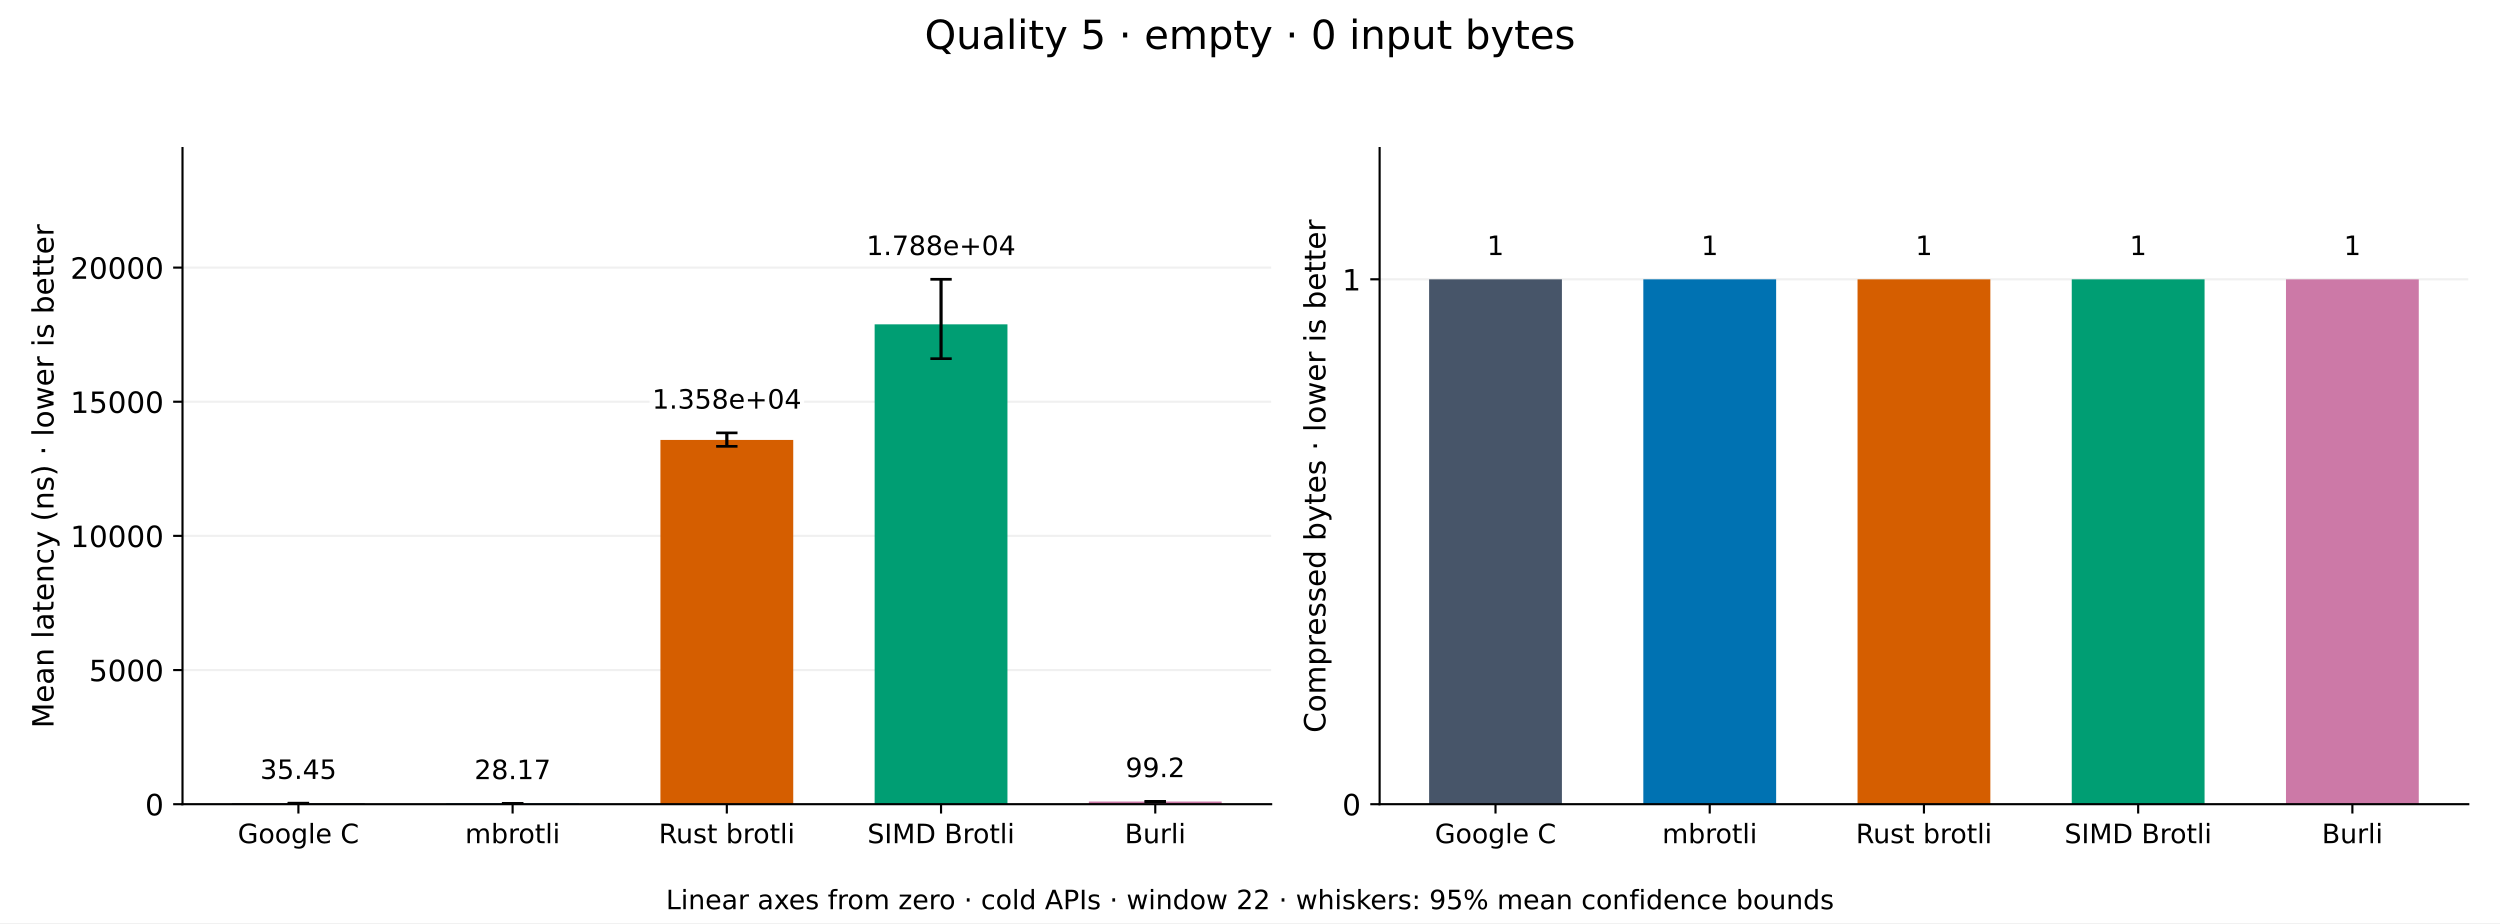
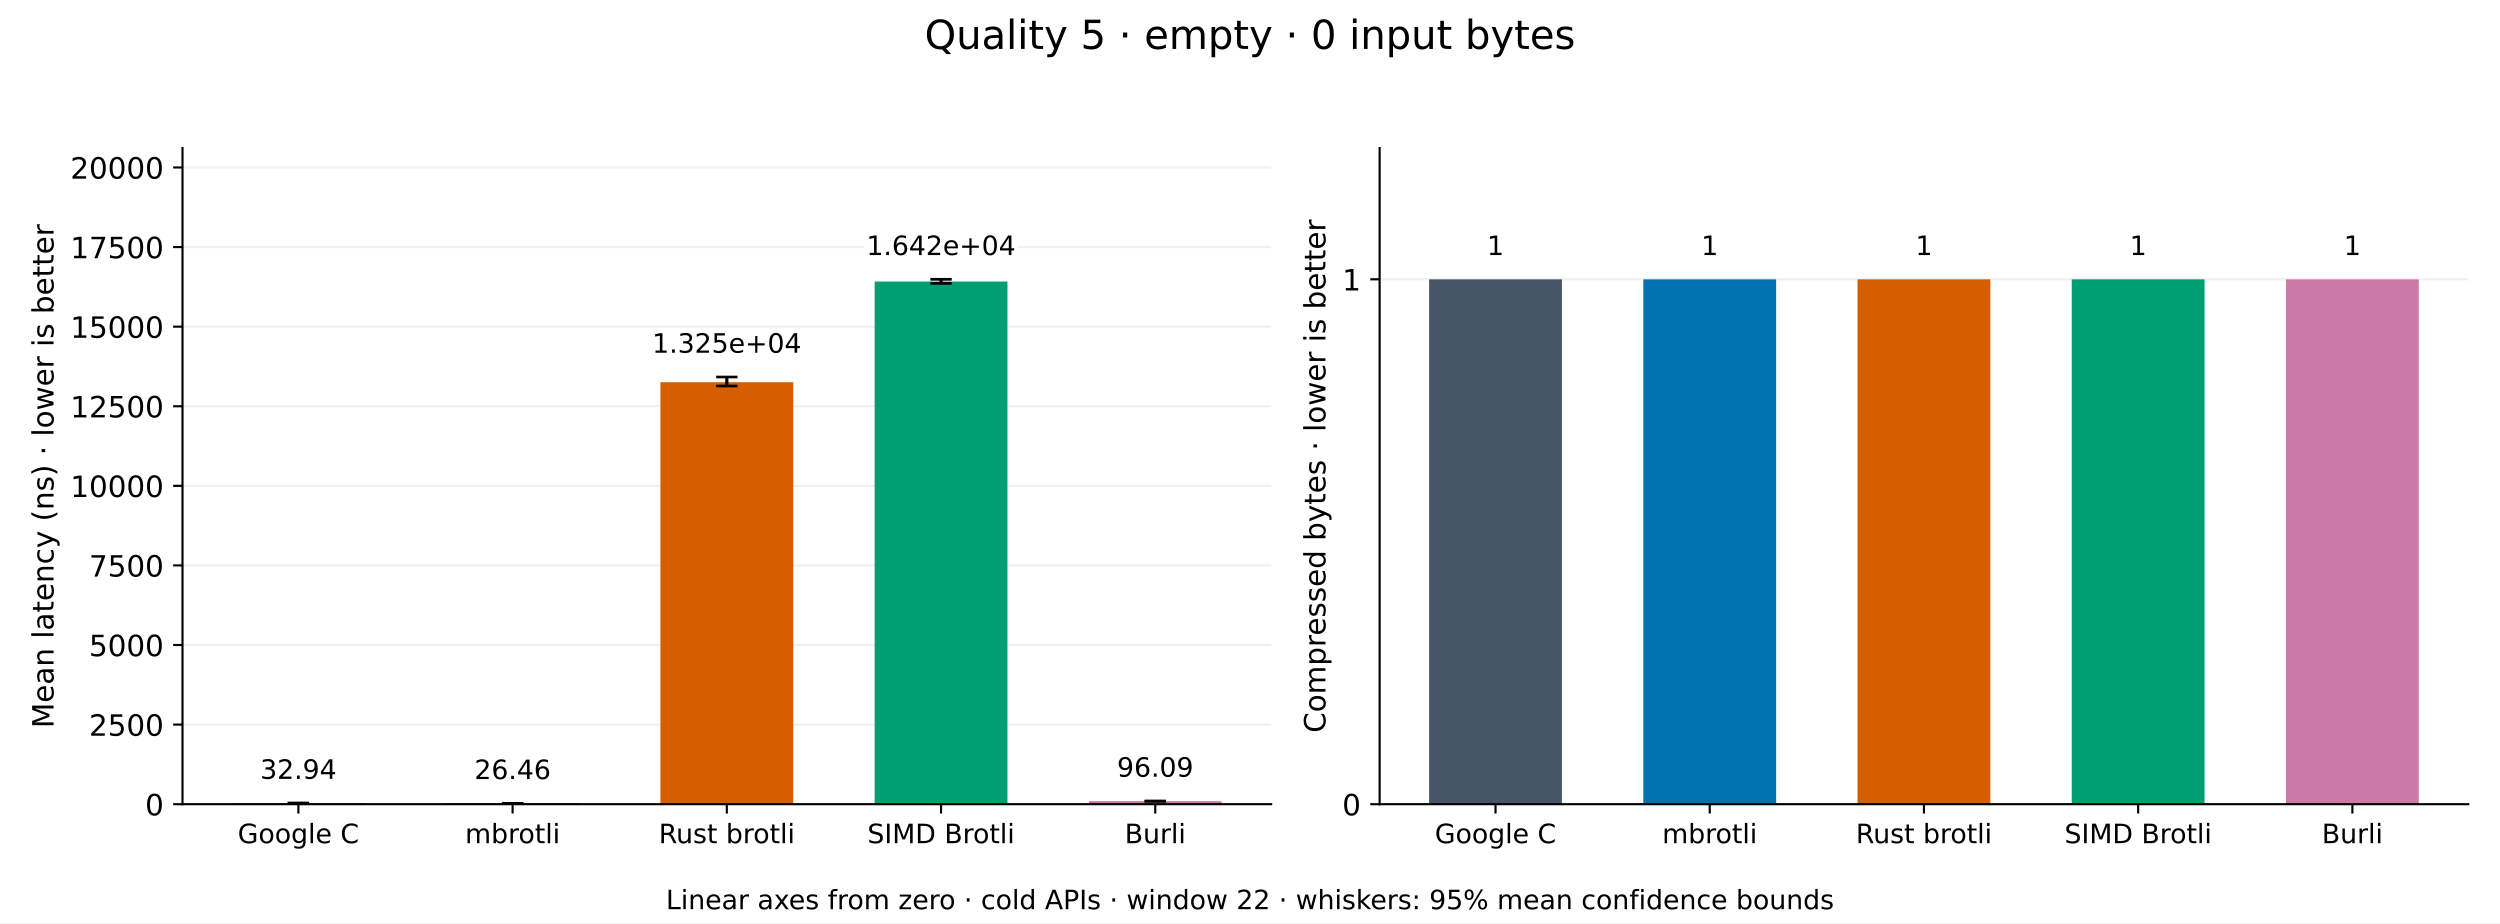
<svg xmlns="http://www.w3.org/2000/svg" xmlns:xlink="http://www.w3.org/1999/xlink" width="936pt" height="345.6pt" viewBox="0 0 936 345.6" version="1.1">
  <defs>
    <style type="text/css">*{stroke-linejoin: round; stroke-linecap: butt}</style>
  </defs>
  <g id="figure_1">
    <g id="patch_1">
      <path d="M 0 345.6 L 936 345.6 L 936 0 L 0 0 z " style="fill: #ffffff" />
    </g>
    <g id="axes_1">
      <g id="patch_2">
        <path d="M 68.33 301.088 L 475.92 301.088 L 475.92 55.44 L 68.33 55.44 z " style="fill: #ffffff" />
      </g>
      <g id="matplotlib.axis_1">
        <g id="xtick_1">
          <g id="line2d_1">
            <defs>
              <path id="m3d63aaa0ea" d="M 0 0 L 0 3.5 " style="stroke: #000000; stroke-width: 0.8" />
            </defs>
            <g>
              <use xlink:href="#m3d63aaa0ea" x="111.72" y="301.088" style="stroke: #000000; stroke-width: 0.8" />
            </g>
          </g>
          <g id="text_1">
            <text style="font-size: 10px; font-family: 'DejaVu Sans', 'Bitstream Vera Sans', 'Computer Modern Sans Serif', 'Lucida Grande', 'Verdana', 'Geneva', 'Lucid', 'Arial', 'Helvetica', 'Avant Garde', sans-serif; text-anchor: middle" x="111.72" y="315.686" transform="rotate(-0 111.7196 315.6864)">Google C</text>
          </g>
        </g>
        <g id="xtick_2">
          <g id="line2d_2">
            <g>
              <use xlink:href="#m3d63aaa0ea" x="191.922" y="301.088" style="stroke: #000000; stroke-width: 0.8" />
            </g>
          </g>
          <g id="text_2">
            <text style="font-size: 10px; font-family: 'DejaVu Sans', 'Bitstream Vera Sans', 'Computer Modern Sans Serif', 'Lucida Grande', 'Verdana', 'Geneva', 'Lucid', 'Arial', 'Helvetica', 'Avant Garde', sans-serif; text-anchor: middle" x="191.922" y="315.686" transform="rotate(-0 191.9223 315.6864)">mbrotli</text>
          </g>
        </g>
        <g id="xtick_3">
          <g id="line2d_3">
            <g>
              <use xlink:href="#m3d63aaa0ea" x="272.125" y="301.088" style="stroke: #000000; stroke-width: 0.8" />
            </g>
          </g>
          <g id="text_3">
            <text style="font-size: 10px; font-family: 'DejaVu Sans', 'Bitstream Vera Sans', 'Computer Modern Sans Serif', 'Lucida Grande', 'Verdana', 'Geneva', 'Lucid', 'Arial', 'Helvetica', 'Avant Garde', sans-serif; text-anchor: middle" x="272.125" y="315.686" transform="rotate(-0 272.125 315.6864)">Rust brotli</text>
          </g>
        </g>
        <g id="xtick_4">
          <g id="line2d_4">
            <g>
              <use xlink:href="#m3d63aaa0ea" x="352.328" y="301.088" style="stroke: #000000; stroke-width: 0.8" />
            </g>
          </g>
          <g id="text_4">
            <text style="font-size: 10px; font-family: 'DejaVu Sans', 'Bitstream Vera Sans', 'Computer Modern Sans Serif', 'Lucida Grande', 'Verdana', 'Geneva', 'Lucid', 'Arial', 'Helvetica', 'Avant Garde', sans-serif; text-anchor: middle" x="352.328" y="315.686" transform="rotate(-0 352.3277 315.6864)">SIMD Brotli</text>
          </g>
        </g>
        <g id="xtick_5">
          <g id="line2d_5">
            <g>
              <use xlink:href="#m3d63aaa0ea" x="432.53" y="301.088" style="stroke: #000000; stroke-width: 0.8" />
            </g>
          </g>
          <g id="text_5">
            <text style="font-size: 10px; font-family: 'DejaVu Sans', 'Bitstream Vera Sans', 'Computer Modern Sans Serif', 'Lucida Grande', 'Verdana', 'Geneva', 'Lucid', 'Arial', 'Helvetica', 'Avant Garde', sans-serif; text-anchor: middle" x="432.53" y="315.686" transform="rotate(-0 432.5304 315.6864)">Burli</text>
          </g>
        </g>
      </g>
      <g id="matplotlib.axis_2">
        <g id="ytick_1">
          <g id="line2d_6">
            <path d="M 68.33 301.088 L 475.92 301.088 " clip-path="url(#pfb11f768bd)" style="fill: none; stroke: #b0b0b0; stroke-opacity: 0.18; stroke-width: 0.8; stroke-linecap: square" />
          </g>
          <g id="line2d_7">
            <defs>
              <path id="mb6c034703b" d="M 0 0 L -3.5 0 " style="stroke: #000000; stroke-width: 0.8" />
            </defs>
            <g>
              <use xlink:href="#mb6c034703b" x="68.33" y="301.088" style="stroke: #000000; stroke-width: 0.8" />
            </g>
          </g>
          <g id="text_6">
            <text style="font-size: 11px; font-family: 'DejaVu Sans', 'Bitstream Vera Sans', 'Computer Modern Sans Serif', 'Lucida Grande', 'Verdana', 'Geneva', 'Lucid', 'Arial', 'Helvetica', 'Avant Garde', sans-serif; text-anchor: end" x="61.33" y="305.267" transform="rotate(-0 61.33 305.2671)">0</text>
          </g>
        </g>
        <g id="ytick_2">
          <g id="line2d_8">
-             <path d="M 68.33 250.864 L 475.92 250.864 " clip-path="url(#pfb11f768bd)" style="fill: none; stroke: #b0b0b0; stroke-opacity: 0.18; stroke-width: 0.8; stroke-linecap: square" />
+             <path d="M 68.33 271.29 L 475.92 271.29 " clip-path="url(#pfb11f768bd)" style="fill: none; stroke: #b0b0b0; stroke-opacity: 0.18; stroke-width: 0.8; stroke-linecap: square" />
          </g>
          <g id="line2d_9">
            <g>
-               <use xlink:href="#mb6c034703b" x="68.33" y="250.864" style="stroke: #000000; stroke-width: 0.8" />
+               <use xlink:href="#mb6c034703b" x="68.33" y="271.29" style="stroke: #000000; stroke-width: 0.8" />
            </g>
          </g>
          <g id="text_7">
-             <text style="font-size: 11px; font-family: 'DejaVu Sans', 'Bitstream Vera Sans', 'Computer Modern Sans Serif', 'Lucida Grande', 'Verdana', 'Geneva', 'Lucid', 'Arial', 'Helvetica', 'Avant Garde', sans-serif; text-anchor: end" x="61.33" y="255.043" transform="rotate(-0 61.33 255.0429)">5000</text>
+             <text style="font-size: 11px; font-family: 'DejaVu Sans', 'Bitstream Vera Sans', 'Computer Modern Sans Serif', 'Lucida Grande', 'Verdana', 'Geneva', 'Lucid', 'Arial', 'Helvetica', 'Avant Garde', sans-serif; text-anchor: end" x="61.33" y="275.469" transform="rotate(-0 61.33 275.4692)">2500</text>
          </g>
        </g>
        <g id="ytick_3">
          <g id="line2d_10">
-             <path d="M 68.33 200.639 L 475.92 200.639 " clip-path="url(#pfb11f768bd)" style="fill: none; stroke: #b0b0b0; stroke-opacity: 0.18; stroke-width: 0.8; stroke-linecap: square" />
+             <path d="M 68.33 241.492 L 475.92 241.492 " clip-path="url(#pfb11f768bd)" style="fill: none; stroke: #b0b0b0; stroke-opacity: 0.18; stroke-width: 0.8; stroke-linecap: square" />
          </g>
          <g id="line2d_11">
            <g>
-               <use xlink:href="#mb6c034703b" x="68.33" y="200.639" style="stroke: #000000; stroke-width: 0.8" />
+               <use xlink:href="#mb6c034703b" x="68.33" y="241.492" style="stroke: #000000; stroke-width: 0.8" />
            </g>
          </g>
          <g id="text_8">
-             <text style="font-size: 11px; font-family: 'DejaVu Sans', 'Bitstream Vera Sans', 'Computer Modern Sans Serif', 'Lucida Grande', 'Verdana', 'Geneva', 'Lucid', 'Arial', 'Helvetica', 'Avant Garde', sans-serif; text-anchor: end" x="61.33" y="204.819" transform="rotate(-0 61.33 204.8186)">10000</text>
+             <text style="font-size: 11px; font-family: 'DejaVu Sans', 'Bitstream Vera Sans', 'Computer Modern Sans Serif', 'Lucida Grande', 'Verdana', 'Geneva', 'Lucid', 'Arial', 'Helvetica', 'Avant Garde', sans-serif; text-anchor: end" x="61.33" y="245.671" transform="rotate(-0 61.33 245.6713)">5000</text>
          </g>
        </g>
        <g id="ytick_4">
          <g id="line2d_12">
-             <path d="M 68.33 150.415 L 475.92 150.415 " clip-path="url(#pfb11f768bd)" style="fill: none; stroke: #b0b0b0; stroke-opacity: 0.18; stroke-width: 0.8; stroke-linecap: square" />
+             <path d="M 68.33 211.694 L 475.92 211.694 " clip-path="url(#pfb11f768bd)" style="fill: none; stroke: #b0b0b0; stroke-opacity: 0.18; stroke-width: 0.8; stroke-linecap: square" />
          </g>
          <g id="line2d_13">
            <g>
-               <use xlink:href="#mb6c034703b" x="68.33" y="150.415" style="stroke: #000000; stroke-width: 0.8" />
+               <use xlink:href="#mb6c034703b" x="68.33" y="211.694" style="stroke: #000000; stroke-width: 0.8" />
            </g>
          </g>
          <g id="text_9">
-             <text style="font-size: 11px; font-family: 'DejaVu Sans', 'Bitstream Vera Sans', 'Computer Modern Sans Serif', 'Lucida Grande', 'Verdana', 'Geneva', 'Lucid', 'Arial', 'Helvetica', 'Avant Garde', sans-serif; text-anchor: end" x="61.33" y="154.594" transform="rotate(-0 61.33 154.5944)">15000</text>
+             <text style="font-size: 11px; font-family: 'DejaVu Sans', 'Bitstream Vera Sans', 'Computer Modern Sans Serif', 'Lucida Grande', 'Verdana', 'Geneva', 'Lucid', 'Arial', 'Helvetica', 'Avant Garde', sans-serif; text-anchor: end" x="61.33" y="215.873" transform="rotate(-0 61.33 215.8734)">7500</text>
          </g>
        </g>
        <g id="ytick_5">
          <g id="line2d_14">
-             <path d="M 68.33 100.191 L 475.92 100.191 " clip-path="url(#pfb11f768bd)" style="fill: none; stroke: #b0b0b0; stroke-opacity: 0.18; stroke-width: 0.8; stroke-linecap: square" />
+             <path d="M 68.33 181.896 L 475.92 181.896 " clip-path="url(#pfb11f768bd)" style="fill: none; stroke: #b0b0b0; stroke-opacity: 0.18; stroke-width: 0.8; stroke-linecap: square" />
          </g>
          <g id="line2d_15">
            <g>
-               <use xlink:href="#mb6c034703b" x="68.33" y="100.191" style="stroke: #000000; stroke-width: 0.8" />
+               <use xlink:href="#mb6c034703b" x="68.33" y="181.896" style="stroke: #000000; stroke-width: 0.8" />
            </g>
          </g>
          <g id="text_10">
-             <text style="font-size: 11px; font-family: 'DejaVu Sans', 'Bitstream Vera Sans', 'Computer Modern Sans Serif', 'Lucida Grande', 'Verdana', 'Geneva', 'Lucid', 'Arial', 'Helvetica', 'Avant Garde', sans-serif; text-anchor: end" x="61.33" y="104.37" transform="rotate(-0 61.33 104.3701)">20000</text>
-           </g>
-         </g>
-         <g id="text_11">
+             <text style="font-size: 11px; font-family: 'DejaVu Sans', 'Bitstream Vera Sans', 'Computer Modern Sans Serif', 'Lucida Grande', 'Verdana', 'Geneva', 'Lucid', 'Arial', 'Helvetica', 'Avant Garde', sans-serif; text-anchor: end" x="61.33" y="186.075" transform="rotate(-0 61.33 186.0754)">10000</text>
+           </g>
+         </g>
+         <g id="ytick_6">
+           <g id="line2d_16">
+             <path d="M 68.33 152.098 L 475.92 152.098 " clip-path="url(#pfb11f768bd)" style="fill: none; stroke: #b0b0b0; stroke-opacity: 0.18; stroke-width: 0.8; stroke-linecap: square" />
+           </g>
+           <g id="line2d_17">
+             <g>
+               <use xlink:href="#mb6c034703b" x="68.33" y="152.098" style="stroke: #000000; stroke-width: 0.8" />
+             </g>
+           </g>
+           <g id="text_11">
+             <text style="font-size: 11px; font-family: 'DejaVu Sans', 'Bitstream Vera Sans', 'Computer Modern Sans Serif', 'Lucida Grande', 'Verdana', 'Geneva', 'Lucid', 'Arial', 'Helvetica', 'Avant Garde', sans-serif; text-anchor: end" x="61.33" y="156.278" transform="rotate(-0 61.33 156.2775)">12500</text>
+           </g>
+         </g>
+         <g id="ytick_7">
+           <g id="line2d_18">
+             <path d="M 68.33 122.3 L 475.92 122.3 " clip-path="url(#pfb11f768bd)" style="fill: none; stroke: #b0b0b0; stroke-opacity: 0.18; stroke-width: 0.8; stroke-linecap: square" />
+           </g>
+           <g id="line2d_19">
+             <g>
+               <use xlink:href="#mb6c034703b" x="68.33" y="122.3" style="stroke: #000000; stroke-width: 0.8" />
+             </g>
+           </g>
+           <g id="text_12">
+             <text style="font-size: 11px; font-family: 'DejaVu Sans', 'Bitstream Vera Sans', 'Computer Modern Sans Serif', 'Lucida Grande', 'Verdana', 'Geneva', 'Lucid', 'Arial', 'Helvetica', 'Avant Garde', sans-serif; text-anchor: end" x="61.33" y="126.48" transform="rotate(-0 61.33 126.4796)">15000</text>
+           </g>
+         </g>
+         <g id="ytick_8">
+           <g id="line2d_20">
+             <path d="M 68.33 92.503 L 475.92 92.503 " clip-path="url(#pfb11f768bd)" style="fill: none; stroke: #b0b0b0; stroke-opacity: 0.18; stroke-width: 0.8; stroke-linecap: square" />
+           </g>
+           <g id="line2d_21">
+             <g>
+               <use xlink:href="#mb6c034703b" x="68.33" y="92.503" style="stroke: #000000; stroke-width: 0.8" />
+             </g>
+           </g>
+           <g id="text_13">
+             <text style="font-size: 11px; font-family: 'DejaVu Sans', 'Bitstream Vera Sans', 'Computer Modern Sans Serif', 'Lucida Grande', 'Verdana', 'Geneva', 'Lucid', 'Arial', 'Helvetica', 'Avant Garde', sans-serif; text-anchor: end" x="61.33" y="96.682" transform="rotate(-0 61.33 96.68165)">17500</text>
+           </g>
+         </g>
+         <g id="ytick_9">
+           <g id="line2d_22">
+             <path d="M 68.33 62.705 L 475.92 62.705 " clip-path="url(#pfb11f768bd)" style="fill: none; stroke: #b0b0b0; stroke-opacity: 0.18; stroke-width: 0.8; stroke-linecap: square" />
+           </g>
+           <g id="line2d_23">
+             <g>
+               <use xlink:href="#mb6c034703b" x="68.33" y="62.705" style="stroke: #000000; stroke-width: 0.8" />
+             </g>
+           </g>
+           <g id="text_14">
+             <text style="font-size: 11px; font-family: 'DejaVu Sans', 'Bitstream Vera Sans', 'Computer Modern Sans Serif', 'Lucida Grande', 'Verdana', 'Geneva', 'Lucid', 'Arial', 'Helvetica', 'Avant Garde', sans-serif; text-anchor: end" x="61.33" y="66.884" transform="rotate(-0 61.33 66.88372)">20000</text>
+           </g>
+         </g>
+         <g id="text_15">
          <text style="font-size: 11px; font-family: 'DejaVu Sans', 'Bitstream Vera Sans', 'Computer Modern Sans Serif', 'Lucida Grande', 'Verdana', 'Geneva', 'Lucid', 'Arial', 'Helvetica', 'Avant Garde', sans-serif; text-anchor: middle" x="20.049" y="178.264" transform="rotate(-90 20.04859 178.264)">Mean latency (ns) · lower is better</text>
        </g>
      </g>
      <g id="patch_3">
-         <path d="M 86.857 301.088 L 136.582 301.088 L 136.582 300.732 L 86.857 300.732 z " clip-path="url(#pfb11f768bd)" style="fill: #475569" />
+         <path d="M 86.857 301.088 L 136.582 301.088 L 136.582 300.695 L 86.857 300.695 z " clip-path="url(#pfb11f768bd)" style="fill: #475569" />
      </g>
      <g id="patch_4">
-         <path d="M 167.059 301.088 L 216.785 301.088 L 216.785 300.805 L 167.059 300.805 z " clip-path="url(#pfb11f768bd)" style="fill: #0072b2" />
+         <path d="M 167.059 301.088 L 216.785 301.088 L 216.785 300.773 L 167.059 300.773 z " clip-path="url(#pfb11f768bd)" style="fill: #0072b2" />
      </g>
      <g id="patch_5">
-         <path d="M 247.262 301.088 L 296.988 301.088 L 296.988 164.708 L 247.262 164.708 z " clip-path="url(#pfb11f768bd)" style="fill: #d55e00" />
+         <path d="M 247.262 301.088 L 296.988 301.088 L 296.988 143.1 L 247.262 143.1 z " clip-path="url(#pfb11f768bd)" style="fill: #d55e00" />
      </g>
      <g id="patch_6">
-         <path d="M 327.465 301.088 L 377.191 301.088 L 377.191 121.439 L 327.465 121.439 z " clip-path="url(#pfb11f768bd)" style="fill: #009e73" />
+         <path d="M 327.465 301.088 L 377.191 301.088 L 377.191 105.401 L 327.465 105.401 z " clip-path="url(#pfb11f768bd)" style="fill: #009e73" />
      </g>
      <g id="patch_7">
-         <path d="M 407.668 301.088 L 457.393 301.088 L 457.393 300.092 L 407.668 300.092 z " clip-path="url(#pfb11f768bd)" style="fill: #cc79a7" />
+         <path d="M 407.668 301.088 L 457.393 301.088 L 457.393 299.943 L 407.668 299.943 z " clip-path="url(#pfb11f768bd)" style="fill: #cc79a7" />
      </g>
      <g id="LineCollection_1">
-         <path d="M 111.72 300.75 L 111.72 300.712 " clip-path="url(#pfb11f768bd)" style="fill: none; stroke: #000000; stroke-width: 1.2" />
-         <path d="M 191.922 300.818 L 191.922 300.789 " clip-path="url(#pfb11f768bd)" style="fill: none; stroke: #000000; stroke-width: 1.2" />
-         <path d="M 272.125 167.104 L 272.125 162.075 " clip-path="url(#pfb11f768bd)" style="fill: none; stroke: #000000; stroke-width: 1.2" />
-         <path d="M 352.328 134.291 L 352.328 104.57 " clip-path="url(#pfb11f768bd)" style="fill: none; stroke: #000000; stroke-width: 1.2" />
-         <path d="M 432.53 300.144 L 432.53 300.032 " clip-path="url(#pfb11f768bd)" style="fill: none; stroke: #000000; stroke-width: 1.2" />
-       </g>
-       <g id="line2d_16">
+         <path d="M 111.72 300.708 L 111.72 300.68 " clip-path="url(#pfb11f768bd)" style="fill: none; stroke: #000000; stroke-width: 1.2" />
+         <path d="M 191.922 300.775 L 191.922 300.77 " clip-path="url(#pfb11f768bd)" style="fill: none; stroke: #000000; stroke-width: 1.2" />
+         <path d="M 272.125 144.517 L 272.125 141.139 " clip-path="url(#pfb11f768bd)" style="fill: none; stroke: #000000; stroke-width: 1.2" />
+         <path d="M 352.328 106.116 L 352.328 104.57 " clip-path="url(#pfb11f768bd)" style="fill: none; stroke: #000000; stroke-width: 1.2" />
+         <path d="M 432.53 299.987 L 432.53 299.892 " clip-path="url(#pfb11f768bd)" style="fill: none; stroke: #000000; stroke-width: 1.2" />
+       </g>
+       <g id="line2d_24">
        <defs>
          <path id="ma4d3aa00d3" d="M 4 0 L -4 -0 " style="stroke: #000000" />
        </defs>
        <g clip-path="url(#pfb11f768bd)">
-           <use xlink:href="#ma4d3aa00d3" x="111.72" y="300.75" style="fill: #1f77b4; stroke: #000000" />
-           <use xlink:href="#ma4d3aa00d3" x="191.922" y="300.818" style="fill: #1f77b4; stroke: #000000" />
-           <use xlink:href="#ma4d3aa00d3" x="272.125" y="167.104" style="fill: #1f77b4; stroke: #000000" />
-           <use xlink:href="#ma4d3aa00d3" x="352.328" y="134.291" style="fill: #1f77b4; stroke: #000000" />
-           <use xlink:href="#ma4d3aa00d3" x="432.53" y="300.144" style="fill: #1f77b4; stroke: #000000" />
-         </g>
-       </g>
-       <g id="line2d_17">
+           <use xlink:href="#ma4d3aa00d3" x="111.72" y="300.708" style="fill: #1f77b4; stroke: #000000" />
+           <use xlink:href="#ma4d3aa00d3" x="191.922" y="300.775" style="fill: #1f77b4; stroke: #000000" />
+           <use xlink:href="#ma4d3aa00d3" x="272.125" y="144.517" style="fill: #1f77b4; stroke: #000000" />
+           <use xlink:href="#ma4d3aa00d3" x="352.328" y="106.116" style="fill: #1f77b4; stroke: #000000" />
+           <use xlink:href="#ma4d3aa00d3" x="432.53" y="299.987" style="fill: #1f77b4; stroke: #000000" />
+         </g>
+       </g>
+       <g id="line2d_25">
        <g clip-path="url(#pfb11f768bd)">
-           <use xlink:href="#ma4d3aa00d3" x="111.72" y="300.712" style="fill: #1f77b4; stroke: #000000" />
-           <use xlink:href="#ma4d3aa00d3" x="191.922" y="300.789" style="fill: #1f77b4; stroke: #000000" />
-           <use xlink:href="#ma4d3aa00d3" x="272.125" y="162.075" style="fill: #1f77b4; stroke: #000000" />
+           <use xlink:href="#ma4d3aa00d3" x="111.72" y="300.68" style="fill: #1f77b4; stroke: #000000" />
+           <use xlink:href="#ma4d3aa00d3" x="191.922" y="300.77" style="fill: #1f77b4; stroke: #000000" />
+           <use xlink:href="#ma4d3aa00d3" x="272.125" y="141.139" style="fill: #1f77b4; stroke: #000000" />
          <use xlink:href="#ma4d3aa00d3" x="352.328" y="104.57" style="fill: #1f77b4; stroke: #000000" />
-           <use xlink:href="#ma4d3aa00d3" x="432.53" y="300.032" style="fill: #1f77b4; stroke: #000000" />
+           <use xlink:href="#ma4d3aa00d3" x="432.53" y="299.892" style="fill: #1f77b4; stroke: #000000" />
        </g>
      </g>
      <g id="patch_8">
        <path d="M 68.33 301.088 L 68.33 55.44 " style="fill: none; stroke: #000000; stroke-width: 0.8; stroke-linejoin: miter; stroke-linecap: square" />
      </g>
      <g id="patch_9">
        <path d="M 68.33 301.088 L 475.92 301.088 " style="fill: none; stroke: #000000; stroke-width: 0.8; stroke-linejoin: miter; stroke-linecap: square" />
      </g>
-       <g id="text_12">
+       <g id="text_16">
        <g id="patch_10">
-           <path d="M 96.406 294.712 L 127.034 294.712 L 127.034 283.034 L 96.406 283.034 z " style="fill: #ffffff; opacity: 0.9" />
-         </g>
-         <text style="font-size: 10px; font-family: 'DejaVu Sans', 'Bitstream Vera Sans', 'Computer Modern Sans Serif', 'Lucida Grande', 'Verdana', 'Geneva', 'Lucid', 'Arial', 'Helvetica', 'Avant Garde', sans-serif; text-anchor: middle" x="111.72" y="291.632" transform="rotate(-0 111.7196 291.6324)">35.45</text>
-       </g>
-       <g id="text_13">
+           <path d="M 96.406 294.68 L 127.034 294.68 L 127.034 283.002 L 96.406 283.002 z " style="fill: #ffffff; opacity: 0.9" />
+         </g>
+         <text style="font-size: 10px; font-family: 'DejaVu Sans', 'Bitstream Vera Sans', 'Computer Modern Sans Serif', 'Lucida Grande', 'Verdana', 'Geneva', 'Lucid', 'Arial', 'Helvetica', 'Avant Garde', sans-serif; text-anchor: middle" x="111.72" y="291.6" transform="rotate(-0 111.7196 291.6002)">32.94</text>
+       </g>
+       <g id="text_17">
        <g id="patch_11">
-           <path d="M 176.608 294.789 L 207.236 294.789 L 207.236 283.111 L 176.608 283.111 z " style="fill: #ffffff; opacity: 0.9" />
-         </g>
-         <text style="font-size: 10px; font-family: 'DejaVu Sans', 'Bitstream Vera Sans', 'Computer Modern Sans Serif', 'Lucida Grande', 'Verdana', 'Geneva', 'Lucid', 'Arial', 'Helvetica', 'Avant Garde', sans-serif; text-anchor: middle" x="191.922" y="291.709" transform="rotate(-0 191.9223 291.7091)">28.17</text>
-       </g>
-       <g id="text_14">
+           <path d="M 176.608 294.77 L 207.236 294.77 L 207.236 283.092 L 176.608 283.092 z " style="fill: #ffffff; opacity: 0.9" />
+         </g>
+         <text style="font-size: 10px; font-family: 'DejaVu Sans', 'Bitstream Vera Sans', 'Computer Modern Sans Serif', 'Lucida Grande', 'Verdana', 'Geneva', 'Lucid', 'Arial', 'Helvetica', 'Avant Garde', sans-serif; text-anchor: middle" x="191.922" y="291.69" transform="rotate(-0 191.9223 291.6903)">26.46</text>
+       </g>
+       <g id="text_18">
        <g id="patch_12">
-           <path d="M 243.182 156.075 L 301.068 156.075 L 301.068 144.397 L 243.182 144.397 z " style="fill: #ffffff; opacity: 0.9" />
-         </g>
-         <text style="font-size: 10px; font-family: 'DejaVu Sans', 'Bitstream Vera Sans', 'Computer Modern Sans Serif', 'Lucida Grande', 'Verdana', 'Geneva', 'Lucid', 'Arial', 'Helvetica', 'Avant Garde', sans-serif; text-anchor: middle" x="272.125" y="152.996" transform="rotate(-0 272.125 152.9956)">1.358e+04</text>
-       </g>
-       <g id="text_15">
+           <path d="M 243.182 135.139 L 301.068 135.139 L 301.068 123.46 L 243.182 123.46 z " style="fill: #ffffff; opacity: 0.9" />
+         </g>
+         <text style="font-size: 10px; font-family: 'DejaVu Sans', 'Bitstream Vera Sans', 'Computer Modern Sans Serif', 'Lucida Grande', 'Verdana', 'Geneva', 'Lucid', 'Arial', 'Helvetica', 'Avant Garde', sans-serif; text-anchor: middle" x="272.125" y="132.059" transform="rotate(-0 272.125 132.0589)">1.325e+04</text>
+       </g>
+       <g id="text_19">
        <g id="patch_13">
          <path d="M 323.385 98.57 L 381.271 98.57 L 381.271 86.891 L 323.385 86.891 z " style="fill: #ffffff; opacity: 0.9" />
        </g>
-         <text style="font-size: 10px; font-family: 'DejaVu Sans', 'Bitstream Vera Sans', 'Computer Modern Sans Serif', 'Lucida Grande', 'Verdana', 'Geneva', 'Lucid', 'Arial', 'Helvetica', 'Avant Garde', sans-serif; text-anchor: middle" x="352.328" y="95.49" transform="rotate(-0 352.3277 95.48991)">1.788e+04</text>
-       </g>
-       <g id="text_16">
+         <text style="font-size: 10px; font-family: 'DejaVu Sans', 'Bitstream Vera Sans', 'Computer Modern Sans Serif', 'Lucida Grande', 'Verdana', 'Geneva', 'Lucid', 'Arial', 'Helvetica', 'Avant Garde', sans-serif; text-anchor: middle" x="352.328" y="95.49" transform="rotate(-0 352.3277 95.48991)">1.642e+04</text>
+       </g>
+       <g id="text_20">
        <g id="patch_14">
-           <path d="M 420.398 294.032 L 444.663 294.032 L 444.663 282.354 L 420.398 282.354 z " style="fill: #ffffff; opacity: 0.9" />
-         </g>
-         <text style="font-size: 10px; font-family: 'DejaVu Sans', 'Bitstream Vera Sans', 'Computer Modern Sans Serif', 'Lucida Grande', 'Verdana', 'Geneva', 'Lucid', 'Arial', 'Helvetica', 'Avant Garde', sans-serif; text-anchor: middle" x="432.53" y="290.953" transform="rotate(-0 432.5304 290.9527)">99.2</text>
+           <path d="M 417.216 293.892 L 447.844 293.892 L 447.844 282.214 L 417.216 282.214 z " style="fill: #ffffff; opacity: 0.9" />
+         </g>
+         <text style="font-size: 10px; font-family: 'DejaVu Sans', 'Bitstream Vera Sans', 'Computer Modern Sans Serif', 'Lucida Grande', 'Verdana', 'Geneva', 'Lucid', 'Arial', 'Helvetica', 'Avant Garde', sans-serif; text-anchor: middle" x="432.53" y="290.813" transform="rotate(-0 432.5304 290.8125)">96.09</text>
      </g>
    </g>
    <g id="axes_2">
      <g id="patch_15">
        <path d="M 516.53 301.088 L 924.12 301.088 L 924.12 55.44 L 516.53 55.44 z " style="fill: #ffffff" />
      </g>
      <g id="matplotlib.axis_3">
        <g id="xtick_6">
-           <g id="line2d_18">
+           <g id="line2d_26">
            <g>
              <use xlink:href="#m3d63aaa0ea" x="559.92" y="301.088" style="stroke: #000000; stroke-width: 0.8" />
            </g>
          </g>
-           <g id="text_17">
+           <g id="text_21">
            <text style="font-size: 10px; font-family: 'DejaVu Sans', 'Bitstream Vera Sans', 'Computer Modern Sans Serif', 'Lucida Grande', 'Verdana', 'Geneva', 'Lucid', 'Arial', 'Helvetica', 'Avant Garde', sans-serif; text-anchor: middle" x="559.92" y="315.686" transform="rotate(-0 559.9196 315.6864)">Google C</text>
          </g>
        </g>
        <g id="xtick_7">
-           <g id="line2d_19">
+           <g id="line2d_27">
            <g>
              <use xlink:href="#m3d63aaa0ea" x="640.122" y="301.088" style="stroke: #000000; stroke-width: 0.8" />
            </g>
          </g>
-           <g id="text_18">
+           <g id="text_22">
            <text style="font-size: 10px; font-family: 'DejaVu Sans', 'Bitstream Vera Sans', 'Computer Modern Sans Serif', 'Lucida Grande', 'Verdana', 'Geneva', 'Lucid', 'Arial', 'Helvetica', 'Avant Garde', sans-serif; text-anchor: middle" x="640.122" y="315.686" transform="rotate(-0 640.1223 315.6864)">mbrotli</text>
          </g>
        </g>
        <g id="xtick_8">
-           <g id="line2d_20">
+           <g id="line2d_28">
            <g>
              <use xlink:href="#m3d63aaa0ea" x="720.325" y="301.088" style="stroke: #000000; stroke-width: 0.8" />
            </g>
          </g>
-           <g id="text_19">
+           <g id="text_23">
            <text style="font-size: 10px; font-family: 'DejaVu Sans', 'Bitstream Vera Sans', 'Computer Modern Sans Serif', 'Lucida Grande', 'Verdana', 'Geneva', 'Lucid', 'Arial', 'Helvetica', 'Avant Garde', sans-serif; text-anchor: middle" x="720.325" y="315.686" transform="rotate(-0 720.325 315.6864)">Rust brotli</text>
          </g>
        </g>
        <g id="xtick_9">
-           <g id="line2d_21">
+           <g id="line2d_29">
            <g>
              <use xlink:href="#m3d63aaa0ea" x="800.528" y="301.088" style="stroke: #000000; stroke-width: 0.8" />
            </g>
          </g>
-           <g id="text_20">
+           <g id="text_24">
            <text style="font-size: 10px; font-family: 'DejaVu Sans', 'Bitstream Vera Sans', 'Computer Modern Sans Serif', 'Lucida Grande', 'Verdana', 'Geneva', 'Lucid', 'Arial', 'Helvetica', 'Avant Garde', sans-serif; text-anchor: middle" x="800.528" y="315.686" transform="rotate(-0 800.5277 315.6864)">SIMD Brotli</text>
          </g>
        </g>
        <g id="xtick_10">
-           <g id="line2d_22">
+           <g id="line2d_30">
            <g>
              <use xlink:href="#m3d63aaa0ea" x="880.73" y="301.088" style="stroke: #000000; stroke-width: 0.8" />
            </g>
          </g>
-           <g id="text_21">
+           <g id="text_25">
            <text style="font-size: 10px; font-family: 'DejaVu Sans', 'Bitstream Vera Sans', 'Computer Modern Sans Serif', 'Lucida Grande', 'Verdana', 'Geneva', 'Lucid', 'Arial', 'Helvetica', 'Avant Garde', sans-serif; text-anchor: middle" x="880.73" y="315.686" transform="rotate(-0 880.7304 315.6864)">Burli</text>
          </g>
        </g>
      </g>
      <g id="matplotlib.axis_4">
-         <g id="ytick_6">
-           <g id="line2d_23">
+         <g id="ytick_10">
+           <g id="line2d_31">
            <path d="M 516.53 301.088 L 924.12 301.088 " clip-path="url(#p5b4d335245)" style="fill: none; stroke: #b0b0b0; stroke-opacity: 0.18; stroke-width: 0.8; stroke-linecap: square" />
          </g>
-           <g id="line2d_24">
+           <g id="line2d_32">
            <g>
              <use xlink:href="#mb6c034703b" x="516.53" y="301.088" style="stroke: #000000; stroke-width: 0.8" />
            </g>
          </g>
-           <g id="text_22">
+           <g id="text_26">
            <text style="font-size: 11px; font-family: 'DejaVu Sans', 'Bitstream Vera Sans', 'Computer Modern Sans Serif', 'Lucida Grande', 'Verdana', 'Geneva', 'Lucid', 'Arial', 'Helvetica', 'Avant Garde', sans-serif; text-anchor: end" x="509.53" y="305.267" transform="rotate(-0 509.53 305.2671)">0</text>
          </g>
        </g>
-         <g id="ytick_7">
-           <g id="line2d_25">
+         <g id="ytick_11">
+           <g id="line2d_33">
            <path d="M 516.53 104.57 L 924.12 104.57 " clip-path="url(#p5b4d335245)" style="fill: none; stroke: #b0b0b0; stroke-opacity: 0.18; stroke-width: 0.8; stroke-linecap: square" />
          </g>
-           <g id="line2d_26">
+           <g id="line2d_34">
            <g>
              <use xlink:href="#mb6c034703b" x="516.53" y="104.57" style="stroke: #000000; stroke-width: 0.8" />
            </g>
          </g>
-           <g id="text_23">
+           <g id="text_27">
            <text style="font-size: 11px; font-family: 'DejaVu Sans', 'Bitstream Vera Sans', 'Computer Modern Sans Serif', 'Lucida Grande', 'Verdana', 'Geneva', 'Lucid', 'Arial', 'Helvetica', 'Avant Garde', sans-serif; text-anchor: end" x="509.53" y="108.749" transform="rotate(-0 509.53 108.7487)">1</text>
          </g>
        </g>
-         <g id="text_24">
+         <g id="text_28">
          <text style="font-size: 11px; font-family: 'DejaVu Sans', 'Bitstream Vera Sans', 'Computer Modern Sans Serif', 'Lucida Grande', 'Verdana', 'Geneva', 'Lucid', 'Arial', 'Helvetica', 'Avant Garde', sans-serif; text-anchor: middle" x="496.244" y="178.264" transform="rotate(-90 496.2436 178.264)">Compressed bytes · lower is better</text>
        </g>
      </g>
      <g id="patch_16">
        <path d="M 535.057 301.088 L 584.782 301.088 L 584.782 104.57 L 535.057 104.57 z " clip-path="url(#p5b4d335245)" style="fill: #475569" />
      </g>
      <g id="patch_17">
        <path d="M 615.259 301.088 L 664.985 301.088 L 664.985 104.57 L 615.259 104.57 z " clip-path="url(#p5b4d335245)" style="fill: #0072b2" />
      </g>
      <g id="patch_18">
        <path d="M 695.462 301.088 L 745.188 301.088 L 745.188 104.57 L 695.462 104.57 z " clip-path="url(#p5b4d335245)" style="fill: #d55e00" />
      </g>
      <g id="patch_19">
        <path d="M 775.665 301.088 L 825.391 301.088 L 825.391 104.57 L 775.665 104.57 z " clip-path="url(#p5b4d335245)" style="fill: #009e73" />
      </g>
      <g id="patch_20">
        <path d="M 855.868 301.088 L 905.593 301.088 L 905.593 104.57 L 855.868 104.57 z " clip-path="url(#p5b4d335245)" style="fill: #cc79a7" />
      </g>
      <g id="patch_21">
        <path d="M 516.53 301.088 L 516.53 55.44 " style="fill: none; stroke: #000000; stroke-width: 0.8; stroke-linejoin: miter; stroke-linecap: square" />
      </g>
      <g id="patch_22">
        <path d="M 516.53 301.088 L 924.12 301.088 " style="fill: none; stroke: #000000; stroke-width: 0.8; stroke-linejoin: miter; stroke-linecap: square" />
      </g>
-       <g id="text_25">
+       <g id="text_29">
        <g id="patch_23">
          <path d="M 555.738 98.57 L 564.101 98.57 L 564.101 86.891 L 555.738 86.891 z " style="fill: #ffffff; opacity: 0.9" />
        </g>
        <text style="font-size: 10px; font-family: 'DejaVu Sans', 'Bitstream Vera Sans', 'Computer Modern Sans Serif', 'Lucida Grande', 'Verdana', 'Geneva', 'Lucid', 'Arial', 'Helvetica', 'Avant Garde', sans-serif; text-anchor: middle" x="559.92" y="95.49" transform="rotate(-0 559.9196 95.48991)">1</text>
      </g>
-       <g id="text_26">
+       <g id="text_30">
        <g id="patch_24">
          <path d="M 635.941 98.57 L 644.304 98.57 L 644.304 86.891 L 635.941 86.891 z " style="fill: #ffffff; opacity: 0.9" />
        </g>
        <text style="font-size: 10px; font-family: 'DejaVu Sans', 'Bitstream Vera Sans', 'Computer Modern Sans Serif', 'Lucida Grande', 'Verdana', 'Geneva', 'Lucid', 'Arial', 'Helvetica', 'Avant Garde', sans-serif; text-anchor: middle" x="640.122" y="95.49" transform="rotate(-0 640.1223 95.48991)">1</text>
      </g>
-       <g id="text_27">
+       <g id="text_31">
        <g id="patch_25">
          <path d="M 716.144 98.57 L 724.506 98.57 L 724.506 86.891 L 716.144 86.891 z " style="fill: #ffffff; opacity: 0.9" />
        </g>
        <text style="font-size: 10px; font-family: 'DejaVu Sans', 'Bitstream Vera Sans', 'Computer Modern Sans Serif', 'Lucida Grande', 'Verdana', 'Geneva', 'Lucid', 'Arial', 'Helvetica', 'Avant Garde', sans-serif; text-anchor: middle" x="720.325" y="95.49" transform="rotate(-0 720.325 95.48991)">1</text>
      </g>
-       <g id="text_28">
+       <g id="text_32">
        <g id="patch_26">
          <path d="M 796.346 98.57 L 804.709 98.57 L 804.709 86.891 L 796.346 86.891 z " style="fill: #ffffff; opacity: 0.9" />
        </g>
        <text style="font-size: 10px; font-family: 'DejaVu Sans', 'Bitstream Vera Sans', 'Computer Modern Sans Serif', 'Lucida Grande', 'Verdana', 'Geneva', 'Lucid', 'Arial', 'Helvetica', 'Avant Garde', sans-serif; text-anchor: middle" x="800.528" y="95.49" transform="rotate(-0 800.5277 95.48991)">1</text>
      </g>
-       <g id="text_29">
+       <g id="text_33">
        <g id="patch_27">
          <path d="M 876.549 98.57 L 884.912 98.57 L 884.912 86.891 L 876.549 86.891 z " style="fill: #ffffff; opacity: 0.9" />
        </g>
        <text style="font-size: 10px; font-family: 'DejaVu Sans', 'Bitstream Vera Sans', 'Computer Modern Sans Serif', 'Lucida Grande', 'Verdana', 'Geneva', 'Lucid', 'Arial', 'Helvetica', 'Avant Garde', sans-serif; text-anchor: middle" x="880.73" y="95.49" transform="rotate(-0 880.7304 95.48991)">1</text>
      </g>
    </g>
-     <g id="text_30">
+     <g id="text_34">
      <text style="font-size: 15px; font-family: 'DejaVu Sans', 'Bitstream Vera Sans', 'Computer Modern Sans Serif', 'Lucida Grande', 'Verdana', 'Geneva', 'Lucid', 'Arial', 'Helvetica', 'Avant Garde', sans-serif; text-anchor: middle" x="468" y="18.31" transform="rotate(-0 468 18.30966)">Quality 5 · empty · 0 input bytes</text>
    </g>
-     <g id="text_31">
+     <g id="text_35">
      <text style="font-size: 10px; font-family: 'DejaVu Sans', 'Bitstream Vera Sans', 'Computer Modern Sans Serif', 'Lucida Grande', 'Verdana', 'Geneva', 'Lucid', 'Arial', 'Helvetica', 'Avant Garde', sans-serif; text-anchor: middle" x="468" y="340.416" transform="rotate(-0 468 340.416)">Linear axes from zero · cold APIs · window 22 · whiskers: 95% mean confidence bounds</text>
    </g>
  </g>
  <defs>
    <clipPath id="pfb11f768bd">
      <rect x="68.33" y="55.44" width="407.59" height="245.648" />
    </clipPath>
    <clipPath id="p5b4d335245">
      <rect x="516.53" y="55.44" width="407.59" height="245.648" />
    </clipPath>
  </defs>
</svg>
